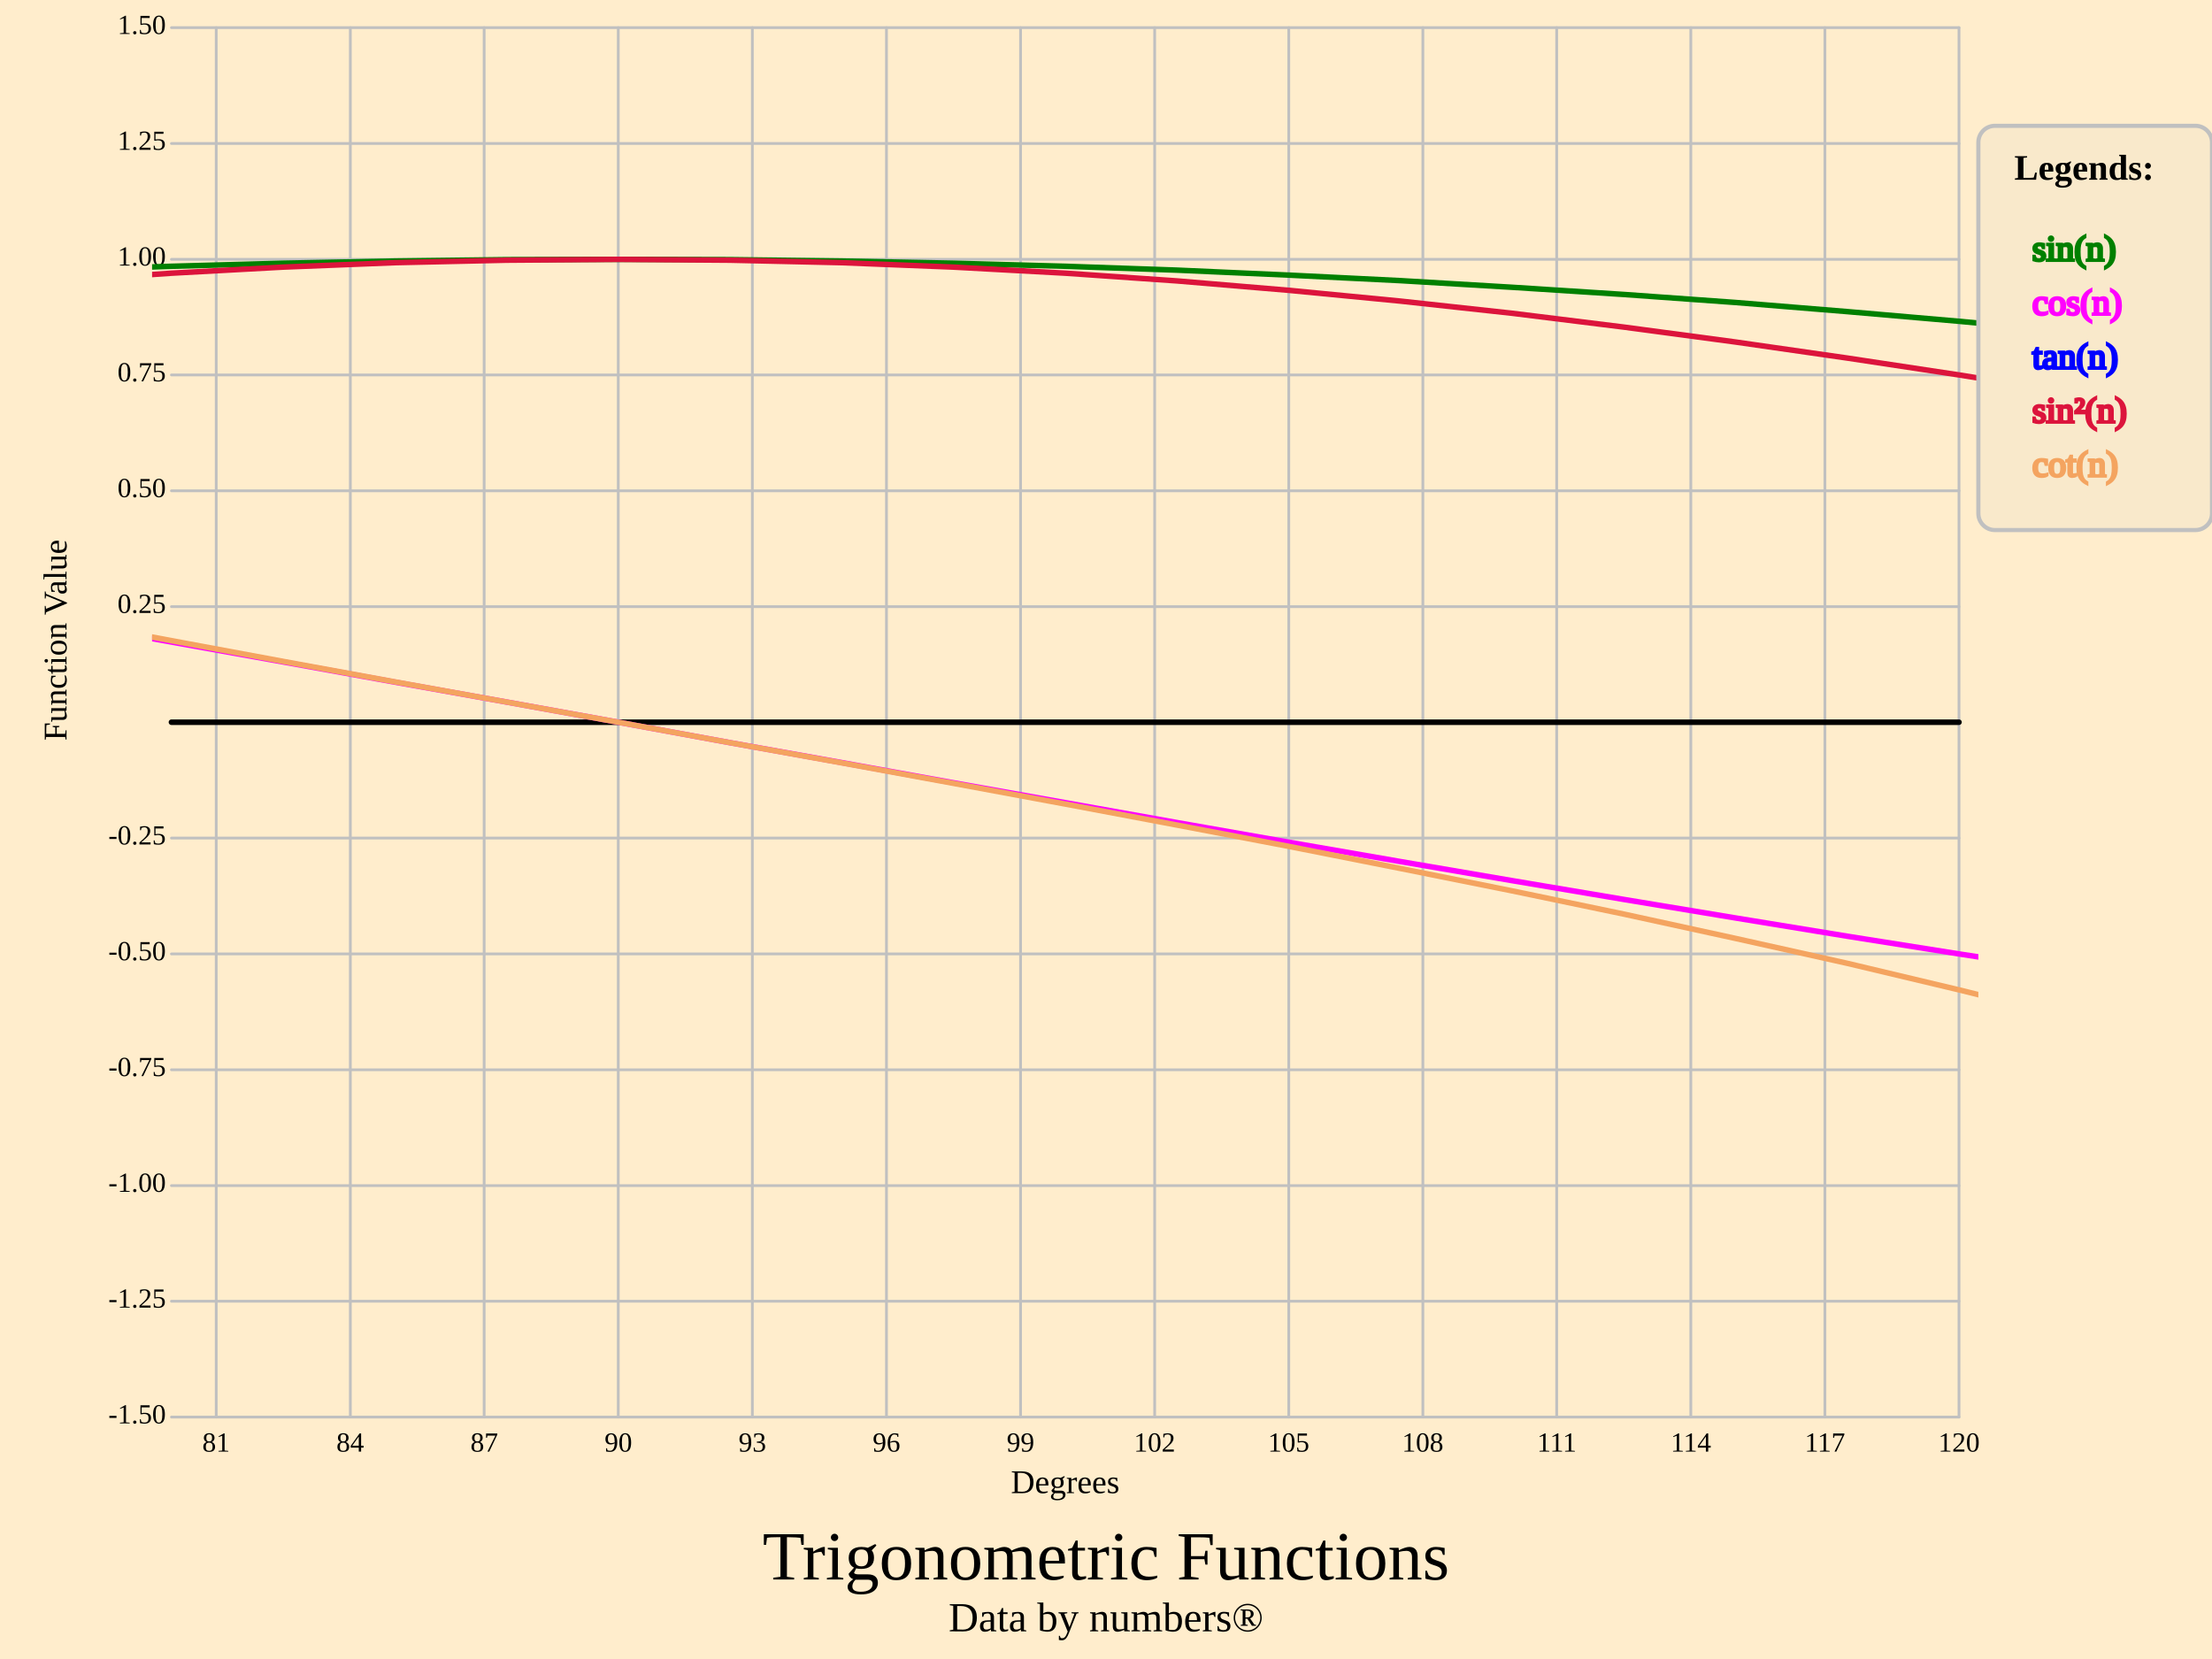
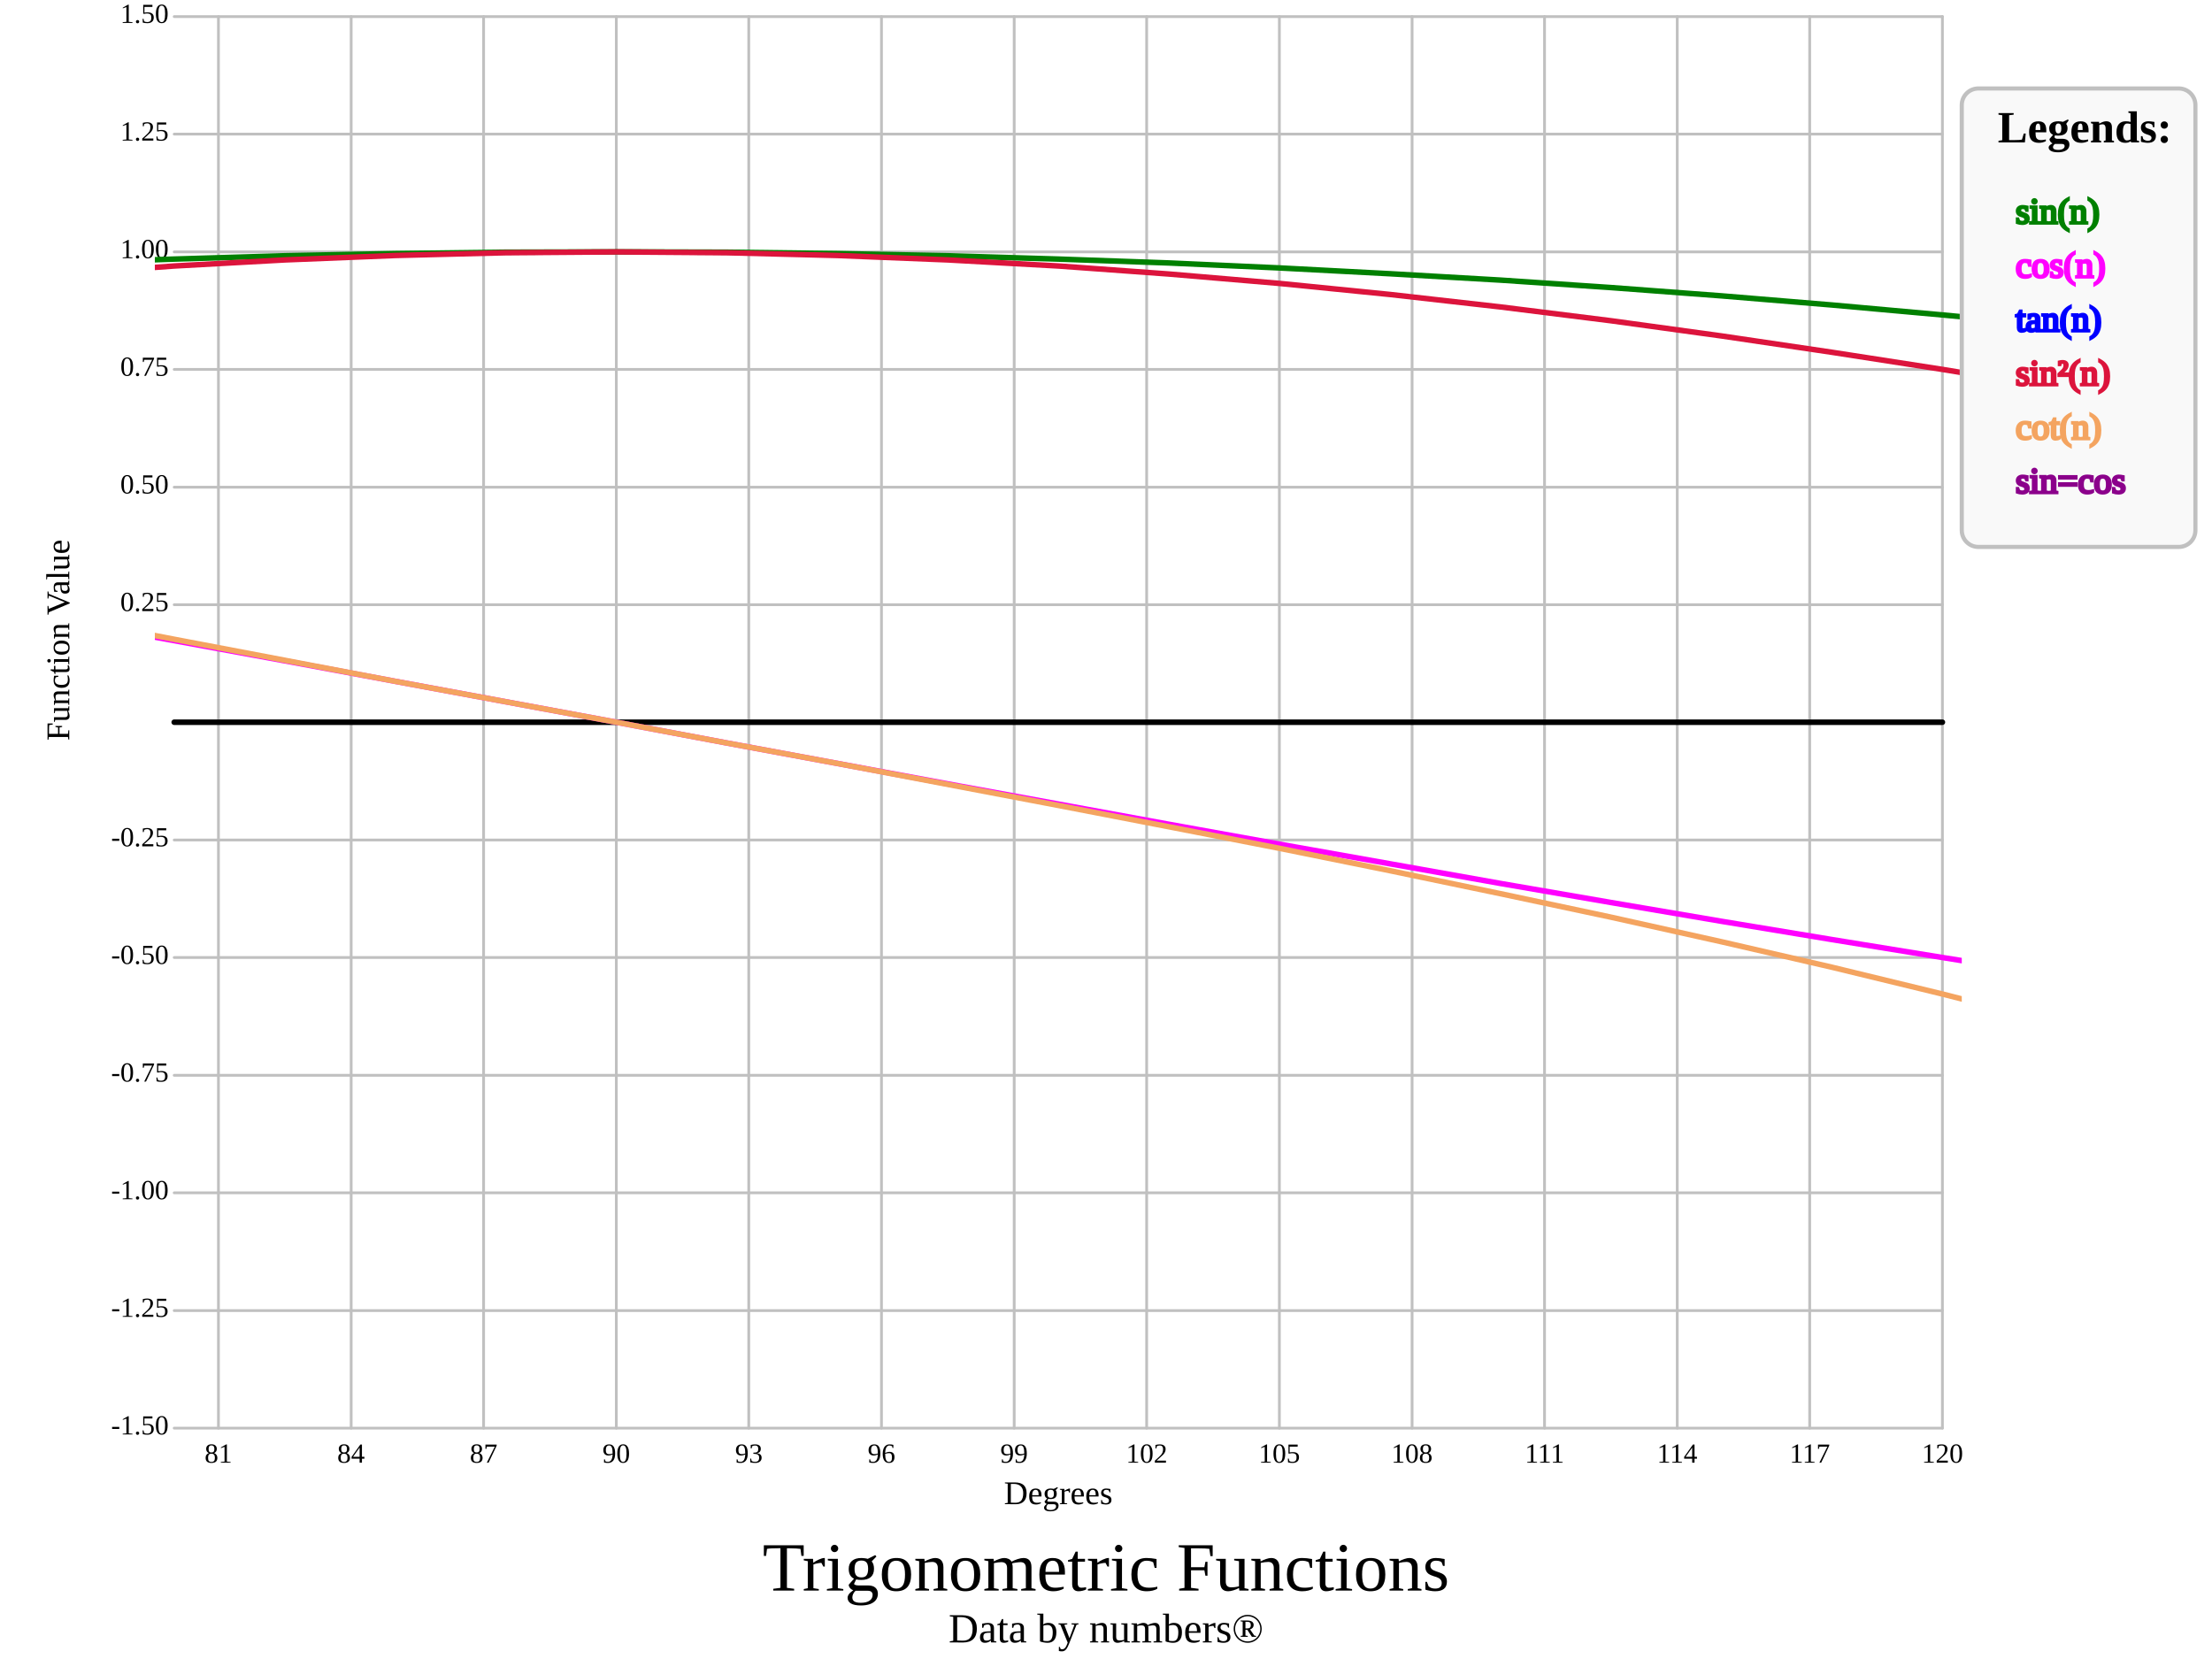
- <svg xmlns="http://www.w3.org/2000/svg" width="800" height="600">
+ <svg xmlns="http://www.w3.org/2000/svg" id="ID-5b8a9f" width="800" height="600">
+   <style>
+ svg#ID-5b8a9f { background-color: #ffedcc }
+ #ID-5b8a9f g.plotarea { opacity: 1.0 }
+ #ID-5b8a9f g.plotarea path:hover { stroke-width: 5.0 }
+ #ID-5b8a9f path { stroke-width: 2.0; fill: none; stroke-linecap: round }
+ #ID-5b8a9f path.axes { stroke: black }
+ #ID-5b8a9f path.xtick, #ID-5b8a9f path.ytick { stroke: silver; stroke-width: 1 }
+ #ID-5b8a9f text.legends { font-size: 13.0px }
+ #ID-5b8a9f text.legends.headline { font-size: 16.2px; font-weight: bold }
+ #ID-5b8a9f text.subtitle { font-size: 15.0px; text-anchor: middle }
+ #ID-5b8a9f text.title { font-size: 25.0px; text-anchor: middle }
+ #ID-5b8a9f text.xlabel { font-size: 10.0px; text-anchor: middle }
+ #ID-5b8a9f text.xtitle { font-size: 12.0px; text-anchor: middle }
+ #ID-5b8a9f text.ylabel { font-size: 10.0px; text-anchor: end; dominant-baseline: middle }
+ #ID-5b8a9f text.ytitle { font-size: 12.0px; text-anchor: middle; writing-mode: tb }
+ #ID-5b8a9f path.plot01 { stroke: #ff0000 }
+ #ID-5b8a9f text.plot01 { fill: #ff0000; stroke: #ff0000 }
+ #ID-5b8a9f path.plot02 { stroke: #008000 }
+ #ID-5b8a9f text.plot02 { fill: #008000; stroke: #008000 }
+ #ID-5b8a9f path.plot03 { stroke: #ff00ff }
+ #ID-5b8a9f text.plot03 { fill: #ff00ff; stroke: #ff00ff }
+ #ID-5b8a9f path.plot04 { stroke: #0000ff }
+ #ID-5b8a9f text.plot04 { fill: #0000ff; stroke: #0000ff }
+ #ID-5b8a9f path.plot05 { stroke: #dc143c }
+ #ID-5b8a9f text.plot05 { fill: #dc143c; stroke: #dc143c }
+ #ID-5b8a9f path.plot06 { stroke: #f4a460 }
+ #ID-5b8a9f text.plot06 { fill: #f4a460; stroke: #f4a460 }
+ #ID-5b8a9f path.plot07 { stroke: #8b008b }
+ #ID-5b8a9f text.plot07 { fill: #8b008b; stroke: #8b008b }
+ #ID-5b8a9f rect.legends { fill: silver; stroke: silver; fill-opacity: 0.1; stroke-width: 1.5 }
+ </style>
  <defs>
    <clipPath id="plotable">
-       <rect x="55.0" y="3.0" width="660.5" height="516.5" rx="0.0" />
+       <rect x="56.0" y="-1.0" width="653.5" height="524.5" rx="0.0" />
    </clipPath>
  </defs>
-   <rect x="0" y="0" width="800" height="600" rx="0" style="fill: #ffedcc;stroke: none;stroke-width: 0" />
-   <path d=" M 78.2,512.5 V 10.0 M 126.7,512.5 V 10.0 M 175.1,512.5 V 10.0 M 223.6,512.5 V 10.0 M 272.1,512.5 V 10.0 M 320.6,512.5 V 10.0 M 369.1,512.5 V 10.0 M 417.6,512.5 V 10.0 M 466.1,512.5 V 10.0 M 514.6,512.5 V 10.0 M 563.0,512.5 V 10.0 M 611.5,512.5 V 10.0 M 660.0,512.5 V 10.0 M 708.5,512.5 V 10.0 " style="fill: none;stroke: Silver;stroke-linecap: round;stroke-width: 1.0" />
-   <text x="78.16" y="525.00" style="font-size: 10.0px;text-anchor: middle">81</text>
-   <text x="126.65" y="525.00" style="font-size: 10.0px;text-anchor: middle">84</text>
-   <text x="175.14" y="525.00" style="font-size: 10.0px;text-anchor: middle">87</text>
-   <text x="223.63" y="525.00" style="font-size: 10.0px;text-anchor: middle">90</text>
-   <text x="272.11" y="525.00" style="font-size: 10.0px;text-anchor: middle">93</text>
-   <text x="320.60" y="525.00" style="font-size: 10.0px;text-anchor: middle">96</text>
-   <text x="369.09" y="525.00" style="font-size: 10.0px;text-anchor: middle">99</text>
-   <text x="417.58" y="525.00" style="font-size: 10.0px;text-anchor: middle">102</text>
-   <text x="466.06" y="525.00" style="font-size: 10.0px;text-anchor: middle">105</text>
-   <text x="514.55" y="525.00" style="font-size: 10.0px;text-anchor: middle">108</text>
-   <text x="563.04" y="525.00" style="font-size: 10.0px;text-anchor: middle">111</text>
-   <text x="611.53" y="525.00" style="font-size: 10.0px;text-anchor: middle">114</text>
-   <text x="660.01" y="525.00" style="font-size: 10.0px;text-anchor: middle">117</text>
-   <text x="708.50" y="525.00" style="font-size: 10.0px;text-anchor: middle">120</text>
-   <path d=" M 62.0,219.4 H 708.5 M 62.0,303.1 H 708.5 M 62.0,177.5 H 708.5 M 62.0,345.0 H 708.5 M 62.0,135.6 H 708.5 M 62.0,386.9 H 708.5 M 62.0,93.8 H 708.5 M 62.0,428.8 H 708.5 M 62.0,51.9 H 708.5 M 62.0,470.6 H 708.5 M 62.0,10.0 H 708.5 M 62.0,512.5 H 708.5 " style="fill: none;stroke: Silver;stroke-linecap: round;stroke-width: 1.0" />
-   <text x="60.00" y="219.38" style="dominant-baseline: middle;font-size: 10.0px;text-anchor: end">0.25</text>
-   <text x="60.00" y="303.12" style="dominant-baseline: middle;font-size: 10.0px;text-anchor: end">-0.25</text>
-   <text x="60.00" y="177.50" style="dominant-baseline: middle;font-size: 10.0px;text-anchor: end">0.50</text>
-   <text x="60.00" y="345.00" style="dominant-baseline: middle;font-size: 10.0px;text-anchor: end">-0.50</text>
-   <text x="60.00" y="135.62" style="dominant-baseline: middle;font-size: 10.0px;text-anchor: end">0.75</text>
-   <text x="60.00" y="386.88" style="dominant-baseline: middle;font-size: 10.0px;text-anchor: end">-0.75</text>
-   <text x="60.00" y="93.75" style="dominant-baseline: middle;font-size: 10.0px;text-anchor: end">1.00</text>
-   <text x="60.00" y="428.75" style="dominant-baseline: middle;font-size: 10.0px;text-anchor: end">-1.00</text>
-   <text x="60.00" y="51.88" style="dominant-baseline: middle;font-size: 10.0px;text-anchor: end">1.25</text>
-   <text x="60.00" y="470.62" style="dominant-baseline: middle;font-size: 10.0px;text-anchor: end">-1.25</text>
-   <text x="60.00" y="10.00" style="dominant-baseline: middle;font-size: 10.0px;text-anchor: end">1.50</text>
-   <text x="60.00" y="512.50" style="dominant-baseline: middle;font-size: 10.0px;text-anchor: end">-1.50</text>
-   <path d=" M 62.0,261.2 H 708.5 " style="fill: none;stroke: Black;stroke-linecap: round;stroke-width: 2.0" />
-   <g clip-path="url(#plotable)" opacity="1.00">
-     <path d=" M -400.0,261.2 L -400.0,253.9 M -400.0,239.4 M -400.0,232.2 M -400.0,225.0 M -400.0,217.9 M -400.0,210.9 M -400.0,204.0 M -400.0,197.2 M -400.0,190.5 M -400.0,183.9 M -400.0,177.5 M -400.0,171.3 M -400.0,165.2 M -400.0,159.3 M -400.0,153.6 M -400.0,148.1 M -400.0,142.8 M -400.0,137.8 M -400.0,132.9 L -382.5,128.4 L -342.1,124.0 L -301.7,120.0 L -261.2,116.2 L -220.8,112.7 L -180.4,109.4 L -140.0,106.5 L -99.6,103.9 L -59.2,101.5 L -18.8,99.5 L 21.6,97.7 L 62.0,96.3 L 102.4,95.2 L 142.8,94.4 L 183.2,93.9 L 223.6,93.8 L 264.0,93.9 L 304.4,94.4 L 344.8,95.2 L 385.3,96.3 L 425.7,97.7 L 466.1,99.5 L 506.5,101.5 L 546.9,103.9 L 587.3,106.5 L 627.7,109.4 L 668.1,112.7 L 708.5,116.2 L 748.9,120.0 L 789.3,124.0 L 829.7,128.4 L 870.1,132.9 L 910.5,137.8 L 950.9,142.8 L 991.3,148.1 L 1031.8,153.6 L 1072.2,159.3 L 1112.6,165.2 L 1153.0,171.3 L 1193.4,177.5 L 1200.0,183.9 M 1200.0,197.2 M 1200.0,204.0 M 1200.0,210.9 M 1200.0,217.9 M 1200.0,225.0 M 1200.0,232.2 M 1200.0,239.4 M 1200.0,246.7 M 1200.0,253.9 M 1200.0,261.2 M 1200.0,268.6 M 1200.0,275.8 M 1200.0,283.1 M 1200.0,290.3 M 1200.0,297.5 M 1200.0,304.6 M 1200.0,311.6 M 1200.0,318.5 M 1200.0,325.3 M 1200.0,332.0 M 1200.0,338.6 M 1200.0,345.0 M 1200.0,351.2 M 1200.0,357.3 M 1200.0,363.2 M 1200.0,368.9 M 1200.0,374.4 M 1200.0,379.7 M 1200.0,384.7 M 1200.0,389.6 M 1200.0,394.1 M 1200.0,398.5 M 1200.0,402.5 M 1200.0,406.3 M 1200.0,409.8 M 1200.0,413.1 M 1200.0,416.0 M 1200.0,418.6 M 1200.0,421.0 M 1200.0,423.0 M 1200.0,424.8 M 1200.0,426.2 M 1200.0,427.3 M 1200.0,428.1 M 1200.0,428.6 M 1200.0,428.8 M 1200.0,428.6 M 1200.0,428.1 M 1200.0,427.3 M 1200.0,426.2 M 1200.0,424.8 M 1200.0,423.0 M 1200.0,421.0 M 1200.0,418.6 M 1200.0,416.0 M 1200.0,413.1 M 1200.0,409.8 M 1200.0,406.3 M 1200.0,402.5 M 1200.0,398.5 M 1200.0,394.1 M 1200.0,389.6 M 1200.0,384.7 M 1200.0,379.7 M 1200.0,374.4 M 1200.0,368.9 M 1200.0,363.2 M 1200.0,357.3 M 1200.0,351.2 M 1200.0,345.0 M 1200.0,338.6 M 1200.0,332.0 M 1200.0,325.3 M 1200.0,318.5 M 1200.0,311.6 M 1200.0,304.6 M 1200.0,297.5 M 1200.0,290.3 M 1200.0,283.1 M 1200.0,275.8 M 1200.0,268.6 M 1200.0,261.3 " style="fill: none;stroke: #008000;stroke-linecap: round;stroke-width: 2.0" />
-     <path d=" M -400.0,93.8 L -400.0,93.9 M -400.0,95.2 M -400.0,96.3 M -400.0,97.7 M -400.0,99.5 M -400.0,101.5 M -400.0,103.9 M -400.0,106.5 M -400.0,109.4 M -400.0,112.7 M -400.0,116.2 M -400.0,120.0 M -400.0,124.0 M -400.0,128.4 M -400.0,132.9 M -400.0,137.8 M -400.0,142.8 M -400.0,148.1 M -400.0,153.6 L -382.5,159.3 L -342.1,165.2 L -301.7,171.3 L -261.2,177.5 L -220.8,183.9 L -180.4,190.5 L -140.0,197.2 L -99.6,204.0 L -59.2,210.9 L -18.8,217.9 L 21.6,225.0 L 62.0,232.2 L 102.4,239.4 L 142.8,246.7 L 183.2,253.9 L 223.6,261.2 L 264.0,268.6 L 304.4,275.8 L 344.8,283.1 L 385.3,290.3 L 425.7,297.5 L 466.1,304.6 L 506.5,311.6 L 546.9,318.5 L 587.3,325.3 L 627.7,332.0 L 668.1,338.6 L 708.5,345.0 L 748.9,351.2 L 789.3,357.3 L 829.7,363.2 L 870.1,368.9 L 910.5,374.4 L 950.9,379.7 L 991.3,384.7 L 1031.8,389.6 L 1072.2,394.1 L 1112.6,398.5 L 1153.0,402.5 L 1193.4,406.3 L 1200.0,409.8 M 1200.0,416.0 M 1200.0,418.6 M 1200.0,421.0 M 1200.0,423.0 M 1200.0,424.8 M 1200.0,426.2 M 1200.0,427.3 M 1200.0,428.1 M 1200.0,428.6 M 1200.0,428.8 M 1200.0,428.6 M 1200.0,428.1 M 1200.0,427.3 M 1200.0,426.2 M 1200.0,424.8 M 1200.0,423.0 M 1200.0,421.0 M 1200.0,418.6 M 1200.0,416.0 M 1200.0,413.1 M 1200.0,409.8 M 1200.0,406.3 M 1200.0,402.5 M 1200.0,398.5 M 1200.0,394.1 M 1200.0,389.6 M 1200.0,384.7 M 1200.0,379.7 M 1200.0,374.4 M 1200.0,368.9 M 1200.0,363.2 M 1200.0,357.3 M 1200.0,351.2 M 1200.0,345.0 M 1200.0,338.6 M 1200.0,332.0 M 1200.0,325.3 M 1200.0,318.5 M 1200.0,311.6 M 1200.0,304.6 M 1200.0,297.5 M 1200.0,290.3 M 1200.0,283.1 M 1200.0,275.8 M 1200.0,268.6 M 1200.0,261.3 M 1200.0,253.9 M 1200.0,246.7 M 1200.0,239.4 M 1200.0,232.2 M 1200.0,225.0 M 1200.0,217.9 M 1200.0,210.9 M 1200.0,204.0 M 1200.0,197.2 M 1200.0,190.5 M 1200.0,183.9 M 1200.0,177.5 M 1200.0,171.3 M 1200.0,165.2 M 1200.0,159.3 M 1200.0,153.6 M 1200.0,148.1 M 1200.0,142.8 M 1200.0,137.8 M 1200.0,132.9 M 1200.0,128.4 M 1200.0,124.0 M 1200.0,120.0 M 1200.0,116.2 M 1200.0,112.7 M 1200.0,109.4 M 1200.0,106.5 M 1200.0,103.9 M 1200.0,101.5 M 1200.0,99.5 M 1200.0,97.7 M 1200.0,96.3 M 1200.0,95.2 M 1200.0,94.4 M 1200.0,93.9 M 1200.0,93.8 " style="fill: none;stroke: #ff00ff;stroke-linecap: round;stroke-width: 2.0" />
-     <path d=" M -400.0,261.2 L -400.0,253.9 M -400.0,239.2 M -400.0,231.7 M -400.0,224.1 M -400.0,216.4 M -400.0,208.4 M -400.0,200.3 M -400.0,191.9 M -400.0,183.1 M -400.0,174.1 M -400.0,164.5 M -400.0,154.5 M -400.0,144.0 M -400.0,132.7 M -400.0,120.7 M -400.0,107.8 M -400.0,93.8 M -400.0,78.5 M -400.0,61.6 L -382.5,43.0 L -342.1,22.0 L -301.7,-1.7 L -261.2,-28.9 L -220.8,-60.5 L -180.4,-98.0 L -140.0,-143.1 L -99.6,-199.0 L -59.2,-270.0 L -18.8,-300.0 M 62.0,-300.0 M 102.4,-300.0 M 142.8,-300.0 M 183.2,-300.0 M 223.6,-300.0 M 264.0,900.0 M 304.4,900.0 M 344.8,900.0 M 385.3,900.0 M 425.7,900.0 L 466.1,886.4 L 506.5,792.5 L 546.9,721.5 L 587.3,665.6 L 627.7,620.5 L 668.1,583.0 L 708.5,551.4 L 748.9,524.2 L 789.3,500.5 L 829.7,479.5 L 870.1,460.9 L 910.5,444.0 L 950.9,428.8 L 991.3,414.7 L 1031.8,401.8 L 1072.2,389.8 L 1112.6,378.5 L 1153.0,368.0 L 1193.4,358.0 L 1200.0,348.4 M 1200.0,330.6 M 1200.0,322.2 M 1200.0,314.1 M 1200.0,306.1 M 1200.0,298.4 M 1200.0,290.8 M 1200.0,283.3 M 1200.0,275.9 M 1200.0,268.6 M 1200.0,261.2 M 1200.0,253.9 M 1200.0,246.6 M 1200.0,239.2 M 1200.0,231.7 M 1200.0,224.1 M 1200.0,216.4 M 1200.0,208.4 M 1200.0,200.3 M 1200.0,191.9 M 1200.0,183.1 M 1200.0,174.1 M 1200.0,164.5 M 1200.0,154.5 M 1200.0,144.0 M 1200.0,132.7 M 1200.0,120.7 M 1200.0,107.8 M 1200.0,93.8 M 1200.0,78.5 M 1200.0,61.6 M 1200.0,43.0 M 1200.0,22.0 M 1200.0,-1.7 M 1200.0,-28.9 M 1200.0,-60.5 M 1200.0,-98.0 M 1200.0,-143.1 M 1200.0,-199.0 M 1200.0,-270.0 M 1200.0,-300.0 M 1200.0,-300.0 M 1200.0,-300.0 M 1200.0,-300.0 M 1200.0,-300.0 M 1200.0,-300.0 M 1200.0,-300.0 M 1200.0,900.0 M 1200.0,900.0 M 1200.0,900.0 M 1200.0,900.0 M 1200.0,900.0 M 1200.0,886.4 M 1200.0,792.5 M 1200.0,721.5 M 1200.0,665.6 M 1200.0,620.5 M 1200.0,583.0 M 1200.0,551.4 M 1200.0,524.2 M 1200.0,500.5 M 1200.0,479.5 M 1200.0,460.9 M 1200.0,444.0 M 1200.0,428.8 M 1200.0,414.7 M 1200.0,401.8 M 1200.0,389.8 M 1200.0,378.5 M 1200.0,368.0 M 1200.0,358.0 M 1200.0,348.4 M 1200.0,339.4 M 1200.0,330.6 M 1200.0,322.2 M 1200.0,314.1 M 1200.0,306.1 M 1200.0,298.4 M 1200.0,290.8 M 1200.0,283.3 M 1200.0,275.9 M 1200.0,268.6 M 1200.0,261.3 " style="fill: none;stroke: #0000ff;stroke-linecap: round;stroke-width: 2.0" />
-     <path d=" M -400.0,261.2 L -400.0,260.9 M -400.0,258.4 M -400.0,256.2 M -400.0,253.4 M -400.0,250.0 M -400.0,246.1 M -400.0,241.7 M -400.0,236.7 M -400.0,231.3 M -400.0,225.5 M -400.0,219.4 M -400.0,212.9 M -400.0,206.1 M -400.0,199.2 M -400.0,192.0 M -400.0,184.8 M -400.0,177.5 M -400.0,170.2 M -400.0,163.0 L -382.5,155.8 L -342.1,148.9 L -301.7,142.1 L -261.2,135.6 L -220.8,129.5 L -180.4,123.7 L -140.0,118.3 L -99.6,113.3 L -59.2,108.9 L -18.8,105.0 L 21.6,101.6 L 62.0,98.8 L 102.4,96.6 L 142.8,95.0 L 183.2,94.1 L 223.6,93.8 L 264.0,94.1 L 304.4,95.0 L 344.8,96.6 L 385.3,98.8 L 425.7,101.6 L 466.1,105.0 L 506.5,108.9 L 546.9,113.3 L 587.3,118.3 L 627.7,123.7 L 668.1,129.5 L 708.5,135.6 L 748.9,142.1 L 789.3,148.9 L 829.7,155.8 L 870.1,163.0 L 910.5,170.2 L 950.9,177.5 L 991.3,184.8 L 1031.8,192.0 L 1072.2,199.2 L 1112.6,206.1 L 1153.0,212.9 L 1193.4,219.4 L 1200.0,225.5 M 1200.0,236.7 M 1200.0,241.7 M 1200.0,246.1 M 1200.0,250.0 M 1200.0,253.4 M 1200.0,256.2 M 1200.0,258.4 M 1200.0,260.0 M 1200.0,260.9 M 1200.0,261.2 M 1200.0,260.9 M 1200.0,260.0 M 1200.0,258.4 M 1200.0,256.2 M 1200.0,253.4 M 1200.0,250.0 M 1200.0,246.1 M 1200.0,241.7 M 1200.0,236.7 M 1200.0,231.3 M 1200.0,225.5 M 1200.0,219.4 M 1200.0,212.9 M 1200.0,206.1 M 1200.0,199.2 M 1200.0,192.0 M 1200.0,184.8 M 1200.0,177.5 M 1200.0,170.2 M 1200.0,163.0 M 1200.0,155.8 M 1200.0,148.9 M 1200.0,142.1 M 1200.0,135.6 M 1200.0,129.5 M 1200.0,123.7 M 1200.0,118.3 M 1200.0,113.3 M 1200.0,108.9 M 1200.0,105.0 M 1200.0,101.6 M 1200.0,98.8 M 1200.0,96.6 M 1200.0,95.0 M 1200.0,94.1 M 1200.0,93.8 M 1200.0,94.1 M 1200.0,95.0 M 1200.0,96.6 M 1200.0,98.8 M 1200.0,101.6 M 1200.0,105.0 M 1200.0,108.9 M 1200.0,113.3 M 1200.0,118.3 M 1200.0,123.7 M 1200.0,129.5 M 1200.0,135.6 M 1200.0,142.1 M 1200.0,148.9 M 1200.0,155.8 M 1200.0,163.0 M 1200.0,170.2 M 1200.0,177.5 M 1200.0,184.8 M 1200.0,192.0 M 1200.0,199.2 M 1200.0,206.1 M 1200.0,212.9 M 1200.0,219.4 M 1200.0,225.5 M 1200.0,231.3 M 1200.0,236.7 M 1200.0,241.7 M 1200.0,246.1 M 1200.0,250.0 M 1200.0,253.4 M 1200.0,256.2 M 1200.0,258.4 M 1200.0,260.0 M 1200.0,260.9 M 1200.0,261.2 " style="fill: none;stroke: #dc143c;stroke-linecap: round;stroke-width: 2.0" />
-     <path d=" M -400.0,-300.0 L -400.0,-300.0 M -400.0,-300.0 M -400.0,-300.0 M -400.0,-300.0 M -400.0,-270.0 M -400.0,-199.0 M -400.0,-143.1 M -400.0,-98.0 M -400.0,-60.5 M -400.0,-28.9 M -400.0,-1.7 M -400.0,22.0 M -400.0,43.0 M -400.0,61.6 M -400.0,78.5 M -400.0,93.8 M -400.0,107.8 M -400.0,120.7 L -382.5,132.7 L -342.1,144.0 L -301.7,154.5 L -261.2,164.5 L -220.8,174.1 L -180.4,183.1 L -140.0,191.9 L -99.6,200.3 L -59.2,208.4 L -18.8,216.4 L 21.6,224.1 L 62.0,231.7 L 102.4,239.2 L 142.8,246.6 L 183.2,253.9 L 223.6,261.2 L 264.0,268.6 L 304.4,275.9 L 344.8,283.3 L 385.3,290.8 L 425.7,298.4 L 466.1,306.1 L 506.5,314.1 L 546.9,322.2 L 587.3,330.6 L 627.7,339.4 L 668.1,348.4 L 708.5,358.0 L 748.9,368.0 L 789.3,378.5 L 829.7,389.8 L 870.1,401.8 L 910.5,414.7 L 950.9,428.8 L 991.3,444.0 L 1031.8,460.9 L 1072.2,479.5 L 1112.6,500.5 L 1153.0,524.2 L 1193.4,551.4 L 1200.0,583.0 M 1200.0,665.6 M 1200.0,721.5 M 1200.0,792.5 M 1200.0,886.4 M 1200.0,900.0 M 1200.0,900.0 M 1200.0,900.0 M 1200.0,900.0 M 1200.0,900.0 M 1200.0,900.0 M 1200.0,-300.0 M 1200.0,-300.0 M 1200.0,-300.0 M 1200.0,-300.0 M 1200.0,-300.0 M 1200.0,-300.0 M 1200.0,-270.0 M 1200.0,-199.0 M 1200.0,-143.1 M 1200.0,-98.0 M 1200.0,-60.5 M 1200.0,-28.9 M 1200.0,-1.7 M 1200.0,22.0 M 1200.0,43.0 M 1200.0,61.6 M 1200.0,78.5 M 1200.0,93.8 M 1200.0,107.8 M 1200.0,120.7 M 1200.0,132.7 M 1200.0,144.0 M 1200.0,154.5 M 1200.0,164.5 M 1200.0,174.1 M 1200.0,183.1 M 1200.0,191.9 M 1200.0,200.3 M 1200.0,208.4 M 1200.0,216.4 M 1200.0,224.1 M 1200.0,231.7 M 1200.0,239.2 M 1200.0,246.6 M 1200.0,253.9 M 1200.0,261.2 M 1200.0,268.6 M 1200.0,275.9 M 1200.0,283.3 M 1200.0,290.8 M 1200.0,298.4 M 1200.0,306.1 M 1200.0,314.1 M 1200.0,322.2 M 1200.0,330.6 M 1200.0,339.4 M 1200.0,348.4 M 1200.0,358.0 M 1200.0,368.0 M 1200.0,378.5 M 1200.0,389.8 M 1200.0,401.8 M 1200.0,414.7 M 1200.0,428.8 M 1200.0,444.0 M 1200.0,460.9 M 1200.0,479.5 M 1200.0,500.5 M 1200.0,524.2 M 1200.0,551.4 M 1200.0,583.0 M 1200.0,620.5 M 1200.0,665.6 M 1200.0,721.5 M 1200.0,792.5 M 1200.0,886.4 M 1200.0,900.0 M 1200.0,900.0 M 1200.0,900.0 M 1200.0,900.0 M 1200.0,900.0 M 1200.0,900.0 " style="fill: none;stroke: #f4a460;stroke-linecap: round;stroke-width: 2.0" />
+   <path class="xtick" d=" M 79.0,516.5 V 6.0 M 127.0,516.5 V 6.0 M 174.9,516.5 V 6.0 M 222.9,516.5 V 6.0 M 270.8,516.5 V 6.0 M 318.8,516.5 V 6.0 M 366.8,516.5 V 6.0 M 414.7,516.5 V 6.0 M 462.7,516.5 V 6.0 M 510.7,516.5 V 6.0 M 558.6,516.5 V 6.0 M 606.6,516.5 V 6.0 M 654.5,516.5 V 6.0 M 702.5,516.5 V 6.0 " />
+   <text x="78.99" y="529.00" class="xlabel">81</text>
+   <text x="126.95" y="529.00" class="xlabel">84</text>
+   <text x="174.91" y="529.00" class="xlabel">87</text>
+   <text x="222.88" y="529.00" class="xlabel">90</text>
+   <text x="270.84" y="529.00" class="xlabel">93</text>
+   <text x="318.80" y="529.00" class="xlabel">96</text>
+   <text x="366.76" y="529.00" class="xlabel">99</text>
+   <text x="414.73" y="529.00" class="xlabel">102</text>
+   <text x="462.69" y="529.00" class="xlabel">105</text>
+   <text x="510.65" y="529.00" class="xlabel">108</text>
+   <text x="558.61" y="529.00" class="xlabel">111</text>
+   <text x="606.58" y="529.00" class="xlabel">114</text>
+   <text x="654.54" y="529.00" class="xlabel">117</text>
+   <text x="702.50" y="529.00" class="xlabel">120</text>
+   <path class="ytick" d=" M 63.0,218.7 H 702.5 M 63.0,303.8 H 702.5 M 63.0,176.2 H 702.5 M 63.0,346.3 H 702.5 M 63.0,133.6 H 702.5 M 63.0,388.9 H 702.5 M 63.0,91.1 H 702.5 M 63.0,431.4 H 702.5 M 63.0,48.5 H 702.5 M 63.0,474.0 H 702.5 M 63.0,6.0 H 702.5 M 63.0,516.5 H 702.5 " />
+   <text x="61.00" y="218.71" class="ylabel">0.25</text>
+   <text x="61.00" y="303.79" class="ylabel">-0.25</text>
+   <text x="61.00" y="176.17" class="ylabel">0.50</text>
+   <text x="61.00" y="346.33" class="ylabel">-0.50</text>
+   <text x="61.00" y="133.62" class="ylabel">0.75</text>
+   <text x="61.00" y="388.88" class="ylabel">-0.75</text>
+   <text x="61.00" y="91.08" class="ylabel">1.00</text>
+   <text x="61.00" y="431.42" class="ylabel">-1.00</text>
+   <text x="61.00" y="48.54" class="ylabel">1.25</text>
+   <text x="61.00" y="473.96" class="ylabel">-1.25</text>
+   <text x="61.00" y="6.00" class="ylabel">1.50</text>
+   <text x="61.00" y="516.50" class="ylabel">-1.50</text>
+   <path class="axes" d=" M 63.0,261.2 H 702.5 " />
+   <g clip-path="url(#plotable)" class="plotarea">
+     <path class="plot02" d=" M -400.0,261.2 L -400.0,253.8 M -400.0,239.0 M -400.0,231.7 M -400.0,224.4 M -400.0,217.2 M -400.0,210.1 M -400.0,203.0 M -400.0,196.1 M -400.0,189.3 M -400.0,182.7 M -400.0,176.2 M -400.0,169.8 M -400.0,163.6 M -400.0,157.7 M -400.0,151.9 M -400.0,146.3 M -400.0,140.9 M -400.0,135.8 M -400.0,130.9 L -376.7,126.2 L -336.7,121.9 L -296.7,117.7 L -256.8,113.9 L -216.8,110.3 L -176.8,107.0 L -136.8,104.0 L -96.9,101.3 L -56.9,99.0 L -16.9,96.9 L 23.0,95.1 L 63.0,93.7 L 103.0,92.5 L 142.9,91.7 L 182.9,91.2 L 222.9,91.1 L 262.8,91.2 L 302.8,91.7 L 342.8,92.5 L 382.8,93.7 L 422.7,95.1 L 462.7,96.9 L 502.7,99.0 L 542.6,101.3 L 582.6,104.0 L 622.6,107.0 L 662.5,110.3 L 702.5,113.9 L 742.5,117.7 L 782.4,121.9 L 822.4,126.2 L 862.4,130.9 L 902.3,135.8 L 942.3,140.9 L 982.3,146.3 L 1022.2,151.9 L 1062.2,157.7 L 1102.2,163.6 L 1142.2,169.8 L 1182.1,176.2 L 1200.0,182.7 M 1200.0,196.1 M 1200.0,203.0 M 1200.0,210.1 M 1200.0,217.2 M 1200.0,224.4 M 1200.0,231.7 M 1200.0,239.0 M 1200.0,246.4 M 1200.0,253.8 M 1200.0,261.2 M 1200.0,268.7 M 1200.0,276.1 M 1200.0,283.5 M 1200.0,290.8 M 1200.0,298.1 M 1200.0,305.3 M 1200.0,312.4 M 1200.0,319.5 M 1200.0,326.4 M 1200.0,333.2 M 1200.0,339.8 M 1200.0,346.3 M 1200.0,352.7 M 1200.0,358.9 M 1200.0,364.8 M 1200.0,370.6 M 1200.0,376.2 M 1200.0,381.6 M 1200.0,386.7 M 1200.0,391.6 M 1200.0,396.3 M 1200.0,400.6 M 1200.0,404.8 M 1200.0,408.6 M 1200.0,412.2 M 1200.0,415.5 M 1200.0,418.5 M 1200.0,421.2 M 1200.0,423.5 M 1200.0,425.6 M 1200.0,427.4 M 1200.0,428.8 M 1200.0,430.0 M 1200.0,430.8 M 1200.0,431.3 M 1200.0,431.4 M 1200.0,431.3 M 1200.0,430.8 M 1200.0,430.0 M 1200.0,428.8 M 1200.0,427.4 M 1200.0,425.6 M 1200.0,423.5 M 1200.0,421.2 M 1200.0,418.5 M 1200.0,415.5 M 1200.0,412.2 M 1200.0,408.6 M 1200.0,404.8 M 1200.0,400.6 M 1200.0,396.3 M 1200.0,391.6 M 1200.0,386.7 M 1200.0,381.6 M 1200.0,376.2 M 1200.0,370.6 M 1200.0,364.8 M 1200.0,358.9 M 1200.0,352.7 M 1200.0,346.3 M 1200.0,339.8 M 1200.0,333.2 M 1200.0,326.4 M 1200.0,319.5 M 1200.0,312.4 M 1200.0,305.3 M 1200.0,298.1 M 1200.0,290.8 M 1200.0,283.5 M 1200.0,276.1 M 1200.0,268.7 M 1200.0,261.3 " />
+     <path class="plot03" d=" M -400.0,91.1 L -400.0,91.2 M -400.0,92.5 M -400.0,93.7 M -400.0,95.1 M -400.0,96.9 M -400.0,99.0 M -400.0,101.3 M -400.0,104.0 M -400.0,107.0 M -400.0,110.3 M -400.0,113.9 M -400.0,117.7 M -400.0,121.9 M -400.0,126.2 M -400.0,130.9 M -400.0,135.8 M -400.0,140.9 M -400.0,146.3 M -400.0,151.9 L -376.7,157.7 L -336.7,163.6 L -296.7,169.8 L -256.8,176.2 L -216.8,182.7 L -176.8,189.3 L -136.8,196.1 L -96.9,203.0 L -56.9,210.1 L -16.9,217.2 L 23.0,224.4 L 63.0,231.7 L 103.0,239.0 L 142.9,246.4 L 182.9,253.8 L 222.9,261.2 L 262.8,268.7 L 302.8,276.1 L 342.8,283.5 L 382.8,290.8 L 422.7,298.1 L 462.7,305.3 L 502.7,312.4 L 542.6,319.5 L 582.6,326.4 L 622.6,333.2 L 662.5,339.8 L 702.5,346.3 L 742.5,352.7 L 782.4,358.9 L 822.4,364.8 L 862.4,370.6 L 902.3,376.2 L 942.3,381.6 L 982.3,386.7 L 1022.2,391.6 L 1062.2,396.3 L 1102.2,400.6 L 1142.2,404.8 L 1182.1,408.6 L 1200.0,412.2 M 1200.0,418.5 M 1200.0,421.2 M 1200.0,423.5 M 1200.0,425.6 M 1200.0,427.4 M 1200.0,428.8 M 1200.0,430.0 M 1200.0,430.8 M 1200.0,431.3 M 1200.0,431.4 M 1200.0,431.3 M 1200.0,430.8 M 1200.0,430.0 M 1200.0,428.8 M 1200.0,427.4 M 1200.0,425.6 M 1200.0,423.5 M 1200.0,421.2 M 1200.0,418.5 M 1200.0,415.5 M 1200.0,412.2 M 1200.0,408.6 M 1200.0,404.8 M 1200.0,400.6 M 1200.0,396.3 M 1200.0,391.6 M 1200.0,386.7 M 1200.0,381.6 M 1200.0,376.2 M 1200.0,370.6 M 1200.0,364.8 M 1200.0,358.9 M 1200.0,352.7 M 1200.0,346.3 M 1200.0,339.8 M 1200.0,333.2 M 1200.0,326.4 M 1200.0,319.5 M 1200.0,312.4 M 1200.0,305.3 M 1200.0,298.1 M 1200.0,290.8 M 1200.0,283.5 M 1200.0,276.1 M 1200.0,268.7 M 1200.0,261.3 M 1200.0,253.8 M 1200.0,246.4 M 1200.0,239.0 M 1200.0,231.7 M 1200.0,224.4 M 1200.0,217.2 M 1200.0,210.1 M 1200.0,203.0 M 1200.0,196.1 M 1200.0,189.3 M 1200.0,182.7 M 1200.0,176.2 M 1200.0,169.8 M 1200.0,163.6 M 1200.0,157.7 M 1200.0,151.9 M 1200.0,146.3 M 1200.0,140.9 M 1200.0,135.8 M 1200.0,130.9 M 1200.0,126.2 M 1200.0,121.9 M 1200.0,117.7 M 1200.0,113.9 M 1200.0,110.3 M 1200.0,107.0 M 1200.0,104.0 M 1200.0,101.3 M 1200.0,99.0 M 1200.0,96.9 M 1200.0,95.1 M 1200.0,93.7 M 1200.0,92.5 M 1200.0,91.7 M 1200.0,91.2 M 1200.0,91.1 " />
+     <path class="plot04" d=" M -400.0,261.2 L -400.0,253.8 M -400.0,238.8 M -400.0,231.2 M -400.0,223.5 M -400.0,215.7 M -400.0,207.6 M -400.0,199.3 M -400.0,190.8 M -400.0,181.9 M -400.0,172.7 M -400.0,163.0 M -400.0,152.8 M -400.0,142.1 M -400.0,130.7 M -400.0,118.5 M -400.0,105.3 M -400.0,91.1 M -400.0,75.5 M -400.0,58.5 L -376.7,39.5 L -336.7,18.2 L -296.7,-5.9 L -256.8,-33.5 L -216.8,-65.6 L -176.8,-103.7 L -136.8,-149.6 L -96.9,-206.3 L -56.9,-278.4 L -16.9,-300.0 M 63.0,-300.0 M 103.0,-300.0 M 142.9,-300.0 M 182.9,-300.0 M 222.9,-300.0 M 262.8,900.0 M 302.8,900.0 M 342.8,900.0 M 382.8,900.0 M 422.7,900.0 L 462.7,896.3 L 502.7,800.9 L 542.6,728.8 L 582.6,672.1 L 622.6,626.2 L 662.5,588.1 L 702.5,556.0 L 742.5,528.4 L 782.4,504.3 L 822.4,483.0 L 862.4,464.0 L 902.3,447.0 L 942.3,431.4 L 982.3,417.2 L 1022.2,404.0 L 1062.2,391.8 L 1102.2,380.4 L 1142.2,369.7 L 1182.1,359.5 L 1200.0,349.8 M 1200.0,331.7 M 1200.0,323.2 M 1200.0,314.9 M 1200.0,306.8 M 1200.0,299.0 M 1200.0,291.3 M 1200.0,283.7 M 1200.0,276.1 M 1200.0,268.7 M 1200.0,261.2 M 1200.0,253.8 M 1200.0,246.4 M 1200.0,238.8 M 1200.0,231.2 M 1200.0,223.5 M 1200.0,215.7 M 1200.0,207.6 M 1200.0,199.3 M 1200.0,190.8 M 1200.0,181.9 M 1200.0,172.7 M 1200.0,163.0 M 1200.0,152.8 M 1200.0,142.1 M 1200.0,130.7 M 1200.0,118.5 M 1200.0,105.3 M 1200.0,91.1 M 1200.0,75.5 M 1200.0,58.5 M 1200.0,39.5 M 1200.0,18.2 M 1200.0,-5.9 M 1200.0,-33.5 M 1200.0,-65.6 M 1200.0,-103.7 M 1200.0,-149.6 M 1200.0,-206.3 M 1200.0,-278.4 M 1200.0,-300.0 M 1200.0,-300.0 M 1200.0,-300.0 M 1200.0,-300.0 M 1200.0,-300.0 M 1200.0,-300.0 M 1200.0,-300.0 M 1200.0,900.0 M 1200.0,900.0 M 1200.0,900.0 M 1200.0,900.0 M 1200.0,900.0 M 1200.0,896.3 M 1200.0,800.9 M 1200.0,728.8 M 1200.0,672.1 M 1200.0,626.2 M 1200.0,588.1 M 1200.0,556.0 M 1200.0,528.4 M 1200.0,504.3 M 1200.0,483.0 M 1200.0,464.0 M 1200.0,447.0 M 1200.0,431.4 M 1200.0,417.2 M 1200.0,404.0 M 1200.0,391.8 M 1200.0,380.4 M 1200.0,369.7 M 1200.0,359.5 M 1200.0,349.8 M 1200.0,340.6 M 1200.0,331.7 M 1200.0,323.2 M 1200.0,314.9 M 1200.0,306.8 M 1200.0,299.0 M 1200.0,291.3 M 1200.0,283.7 M 1200.0,276.1 M 1200.0,268.7 M 1200.0,261.3 " />
+     <path class="plot05" d=" M -400.0,261.2 L -400.0,260.9 M -400.0,258.4 M -400.0,256.1 M -400.0,253.3 M -400.0,249.9 M -400.0,245.9 M -400.0,241.3 M -400.0,236.3 M -400.0,230.9 M -400.0,225.0 M -400.0,218.7 M -400.0,212.1 M -400.0,205.3 M -400.0,198.2 M -400.0,190.9 M -400.0,183.6 M -400.0,176.2 M -400.0,168.8 M -400.0,161.4 L -376.7,154.1 L -336.7,147.1 L -296.7,140.2 L -256.8,133.6 L -216.8,127.4 L -176.8,121.5 L -136.8,116.0 L -96.9,111.0 L -56.9,106.5 L -16.9,102.5 L 23.0,99.1 L 63.0,96.2 L 103.0,94.0 L 142.9,92.4 L 182.9,91.4 L 222.9,91.1 L 262.8,91.4 L 302.8,92.4 L 342.8,94.0 L 382.8,96.2 L 422.7,99.1 L 462.7,102.5 L 502.7,106.5 L 542.6,111.0 L 582.6,116.0 L 622.6,121.5 L 662.5,127.4 L 702.5,133.6 L 742.5,140.2 L 782.4,147.1 L 822.4,154.1 L 862.4,161.4 L 902.3,168.8 L 942.3,176.2 L 982.3,183.6 L 1022.2,190.9 L 1062.2,198.2 L 1102.2,205.3 L 1142.2,212.1 L 1182.1,218.7 L 1200.0,225.0 M 1200.0,236.3 M 1200.0,241.3 M 1200.0,245.9 M 1200.0,249.9 M 1200.0,253.3 M 1200.0,256.1 M 1200.0,258.4 M 1200.0,260.0 M 1200.0,260.9 M 1200.0,261.2 M 1200.0,260.9 M 1200.0,260.0 M 1200.0,258.4 M 1200.0,256.1 M 1200.0,253.3 M 1200.0,249.9 M 1200.0,245.9 M 1200.0,241.3 M 1200.0,236.3 M 1200.0,230.9 M 1200.0,225.0 M 1200.0,218.7 M 1200.0,212.1 M 1200.0,205.3 M 1200.0,198.2 M 1200.0,190.9 M 1200.0,183.6 M 1200.0,176.2 M 1200.0,168.8 M 1200.0,161.4 M 1200.0,154.1 M 1200.0,147.1 M 1200.0,140.2 M 1200.0,133.6 M 1200.0,127.4 M 1200.0,121.5 M 1200.0,116.0 M 1200.0,111.0 M 1200.0,106.5 M 1200.0,102.5 M 1200.0,99.1 M 1200.0,96.2 M 1200.0,94.0 M 1200.0,92.4 M 1200.0,91.4 M 1200.0,91.1 M 1200.0,91.4 M 1200.0,92.4 M 1200.0,94.0 M 1200.0,96.2 M 1200.0,99.1 M 1200.0,102.5 M 1200.0,106.5 M 1200.0,111.0 M 1200.0,116.0 M 1200.0,121.5 M 1200.0,127.4 M 1200.0,133.6 M 1200.0,140.2 M 1200.0,147.1 M 1200.0,154.1 M 1200.0,161.4 M 1200.0,168.8 M 1200.0,176.2 M 1200.0,183.6 M 1200.0,190.9 M 1200.0,198.2 M 1200.0,205.3 M 1200.0,212.1 M 1200.0,218.7 M 1200.0,225.0 M 1200.0,230.9 M 1200.0,236.3 M 1200.0,241.3 M 1200.0,245.9 M 1200.0,249.9 M 1200.0,253.3 M 1200.0,256.1 M 1200.0,258.4 M 1200.0,260.0 M 1200.0,260.9 M 1200.0,261.2 " />
+     <path class="plot06" d=" M -400.0,-300.0 L -400.0,-300.0 M -400.0,-300.0 M -400.0,-300.0 M -400.0,-300.0 M -400.0,-278.4 M -400.0,-206.3 M -400.0,-149.6 M -400.0,-103.7 M -400.0,-65.6 M -400.0,-33.5 M -400.0,-5.9 M -400.0,18.2 M -400.0,39.5 M -400.0,58.5 M -400.0,75.5 M -400.0,91.1 M -400.0,105.3 M -400.0,118.5 L -376.7,130.7 L -336.7,142.1 L -296.7,152.8 L -256.8,163.0 L -216.8,172.7 L -176.8,181.9 L -136.8,190.8 L -96.9,199.3 L -56.9,207.6 L -16.9,215.7 L 23.0,223.5 L 63.0,231.2 L 103.0,238.8 L 142.9,246.4 L 182.9,253.8 L 222.9,261.2 L 262.8,268.7 L 302.8,276.1 L 342.8,283.7 L 382.8,291.3 L 422.7,299.0 L 462.7,306.8 L 502.7,314.9 L 542.6,323.2 L 582.6,331.7 L 622.6,340.6 L 662.5,349.8 L 702.5,359.5 L 742.5,369.7 L 782.4,380.4 L 822.4,391.8 L 862.4,404.0 L 902.3,417.2 L 942.3,431.4 L 982.3,447.0 L 1022.2,464.0 L 1062.2,483.0 L 1102.2,504.3 L 1142.2,528.4 L 1182.1,556.0 L 1200.0,588.1 M 1200.0,672.1 M 1200.0,728.8 M 1200.0,800.9 M 1200.0,896.3 M 1200.0,900.0 M 1200.0,900.0 M 1200.0,900.0 M 1200.0,900.0 M 1200.0,900.0 M 1200.0,900.0 M 1200.0,-300.0 M 1200.0,-300.0 M 1200.0,-300.0 M 1200.0,-300.0 M 1200.0,-300.0 M 1200.0,-300.0 M 1200.0,-278.4 M 1200.0,-206.3 M 1200.0,-149.6 M 1200.0,-103.7 M 1200.0,-65.6 M 1200.0,-33.5 M 1200.0,-5.9 M 1200.0,18.2 M 1200.0,39.5 M 1200.0,58.5 M 1200.0,75.5 M 1200.0,91.1 M 1200.0,105.3 M 1200.0,118.5 M 1200.0,130.7 M 1200.0,142.1 M 1200.0,152.8 M 1200.0,163.0 M 1200.0,172.7 M 1200.0,181.9 M 1200.0,190.8 M 1200.0,199.3 M 1200.0,207.6 M 1200.0,215.7 M 1200.0,223.5 M 1200.0,231.2 M 1200.0,238.8 M 1200.0,246.4 M 1200.0,253.8 M 1200.0,261.2 M 1200.0,268.7 M 1200.0,276.1 M 1200.0,283.7 M 1200.0,291.3 M 1200.0,299.0 M 1200.0,306.8 M 1200.0,314.9 M 1200.0,323.2 M 1200.0,331.7 M 1200.0,340.6 M 1200.0,349.8 M 1200.0,359.5 M 1200.0,369.7 M 1200.0,380.4 M 1200.0,391.8 M 1200.0,404.0 M 1200.0,417.2 M 1200.0,431.4 M 1200.0,447.0 M 1200.0,464.0 M 1200.0,483.0 M 1200.0,504.3 M 1200.0,528.4 M 1200.0,556.0 M 1200.0,588.1 M 1200.0,626.2 M 1200.0,672.1 M 1200.0,728.8 M 1200.0,800.9 M 1200.0,896.3 M 1200.0,900.0 M 1200.0,900.0 M 1200.0,900.0 M 1200.0,900.0 M 1200.0,900.0 M 1200.0,900.0 " />
+     <path class="plot07" d=" M -400.0,140.9 m 0.0,-3.5 a 3.5,3.5,0.0,1,1,0.0,7.0 a 3.5,3.5,0.0,1,1,0.0,-7.0 m 0.0,3.5 M 1200.0,381.6 m 0.0,-3.5 a 3.5,3.5,0.0,1,1,0.0,7.0 a 3.5,3.5,0.0,1,1,0.0,-7.0 m 0.0,3.5 " />
  </g>
-   <text x="385.25" y="540.00" style="font-size: 12.0px;text-anchor: middle">Degrees</text>
-   <text x="-20.00" y="-261.25" style="font-size: 12.0px;text-anchor: middle;writing-mode: tb" transform="rotate(180)">Function Value</text>
-   <rect x="715.5" y="45.5" width="84.5" height="146.2" rx="6.0" style="fill: silver;fill-opacity: .1;stroke: silver;stroke-width: 1.5" />
-   <text x="728.50" y="65.00" style="font-size: 13.0px;font-weight: bold">Legends:</text>
-   <text x="735.00" y="94.25" style="fill: #008000;font-size: 13.0px;stroke: #008000">sin(n)</text>
-   <text x="735.00" y="113.75" style="fill: #ff00ff;font-size: 13.0px;stroke: #ff00ff">cos(n)</text>
-   <text x="735.00" y="133.25" style="fill: #0000ff;font-size: 13.0px;stroke: #0000ff">tan(n)</text>
-   <text x="735.00" y="152.75" style="fill: #dc143c;font-size: 13.0px;stroke: #dc143c">sin²(n)</text>
-   <text x="735.00" y="172.25" style="fill: #f4a460;font-size: 13.0px;stroke: #f4a460">cot(n)</text>
-   <text x="400.00" y="590.00" style="font-size: 15.0px;text-anchor: middle">Data by numbers®</text>
-   <text x="400.00" y="571.25" style="font-size: 25.0px;text-anchor: middle">Trigonometric Functions</text>
+   <text x="382.75" y="544.00" class="xtitle">Degrees</text>
+   <text x="-21.00" y="-261.25" class="ytitle" transform="rotate(180)">Function Value</text>
+   <rect x="709.5" y="32.0" width="84.5" height="165.8" rx="6.0" class="legends" />
+   <text x="722.50" y="51.50" class="legends headline">Legends:</text>
+   <text x="729.00" y="80.75" class="legends plot02">sin(n)</text>
+   <text x="729.00" y="100.25" class="legends plot03">cos(n)</text>
+   <text x="729.00" y="119.75" class="legends plot04">tan(n)</text>
+   <text x="729.00" y="139.25" class="legends plot05">sin²(n)</text>
+   <text x="729.00" y="158.75" class="legends plot06">cot(n)</text>
+   <text x="729.00" y="178.25" class="legends plot07">sin=cos</text>
+   <text x="400.00" y="594.00" class="subtitle">Data by numbers®</text>
+   <text x="400.00" y="575.25" class="title">Trigonometric Functions</text>
</svg>
